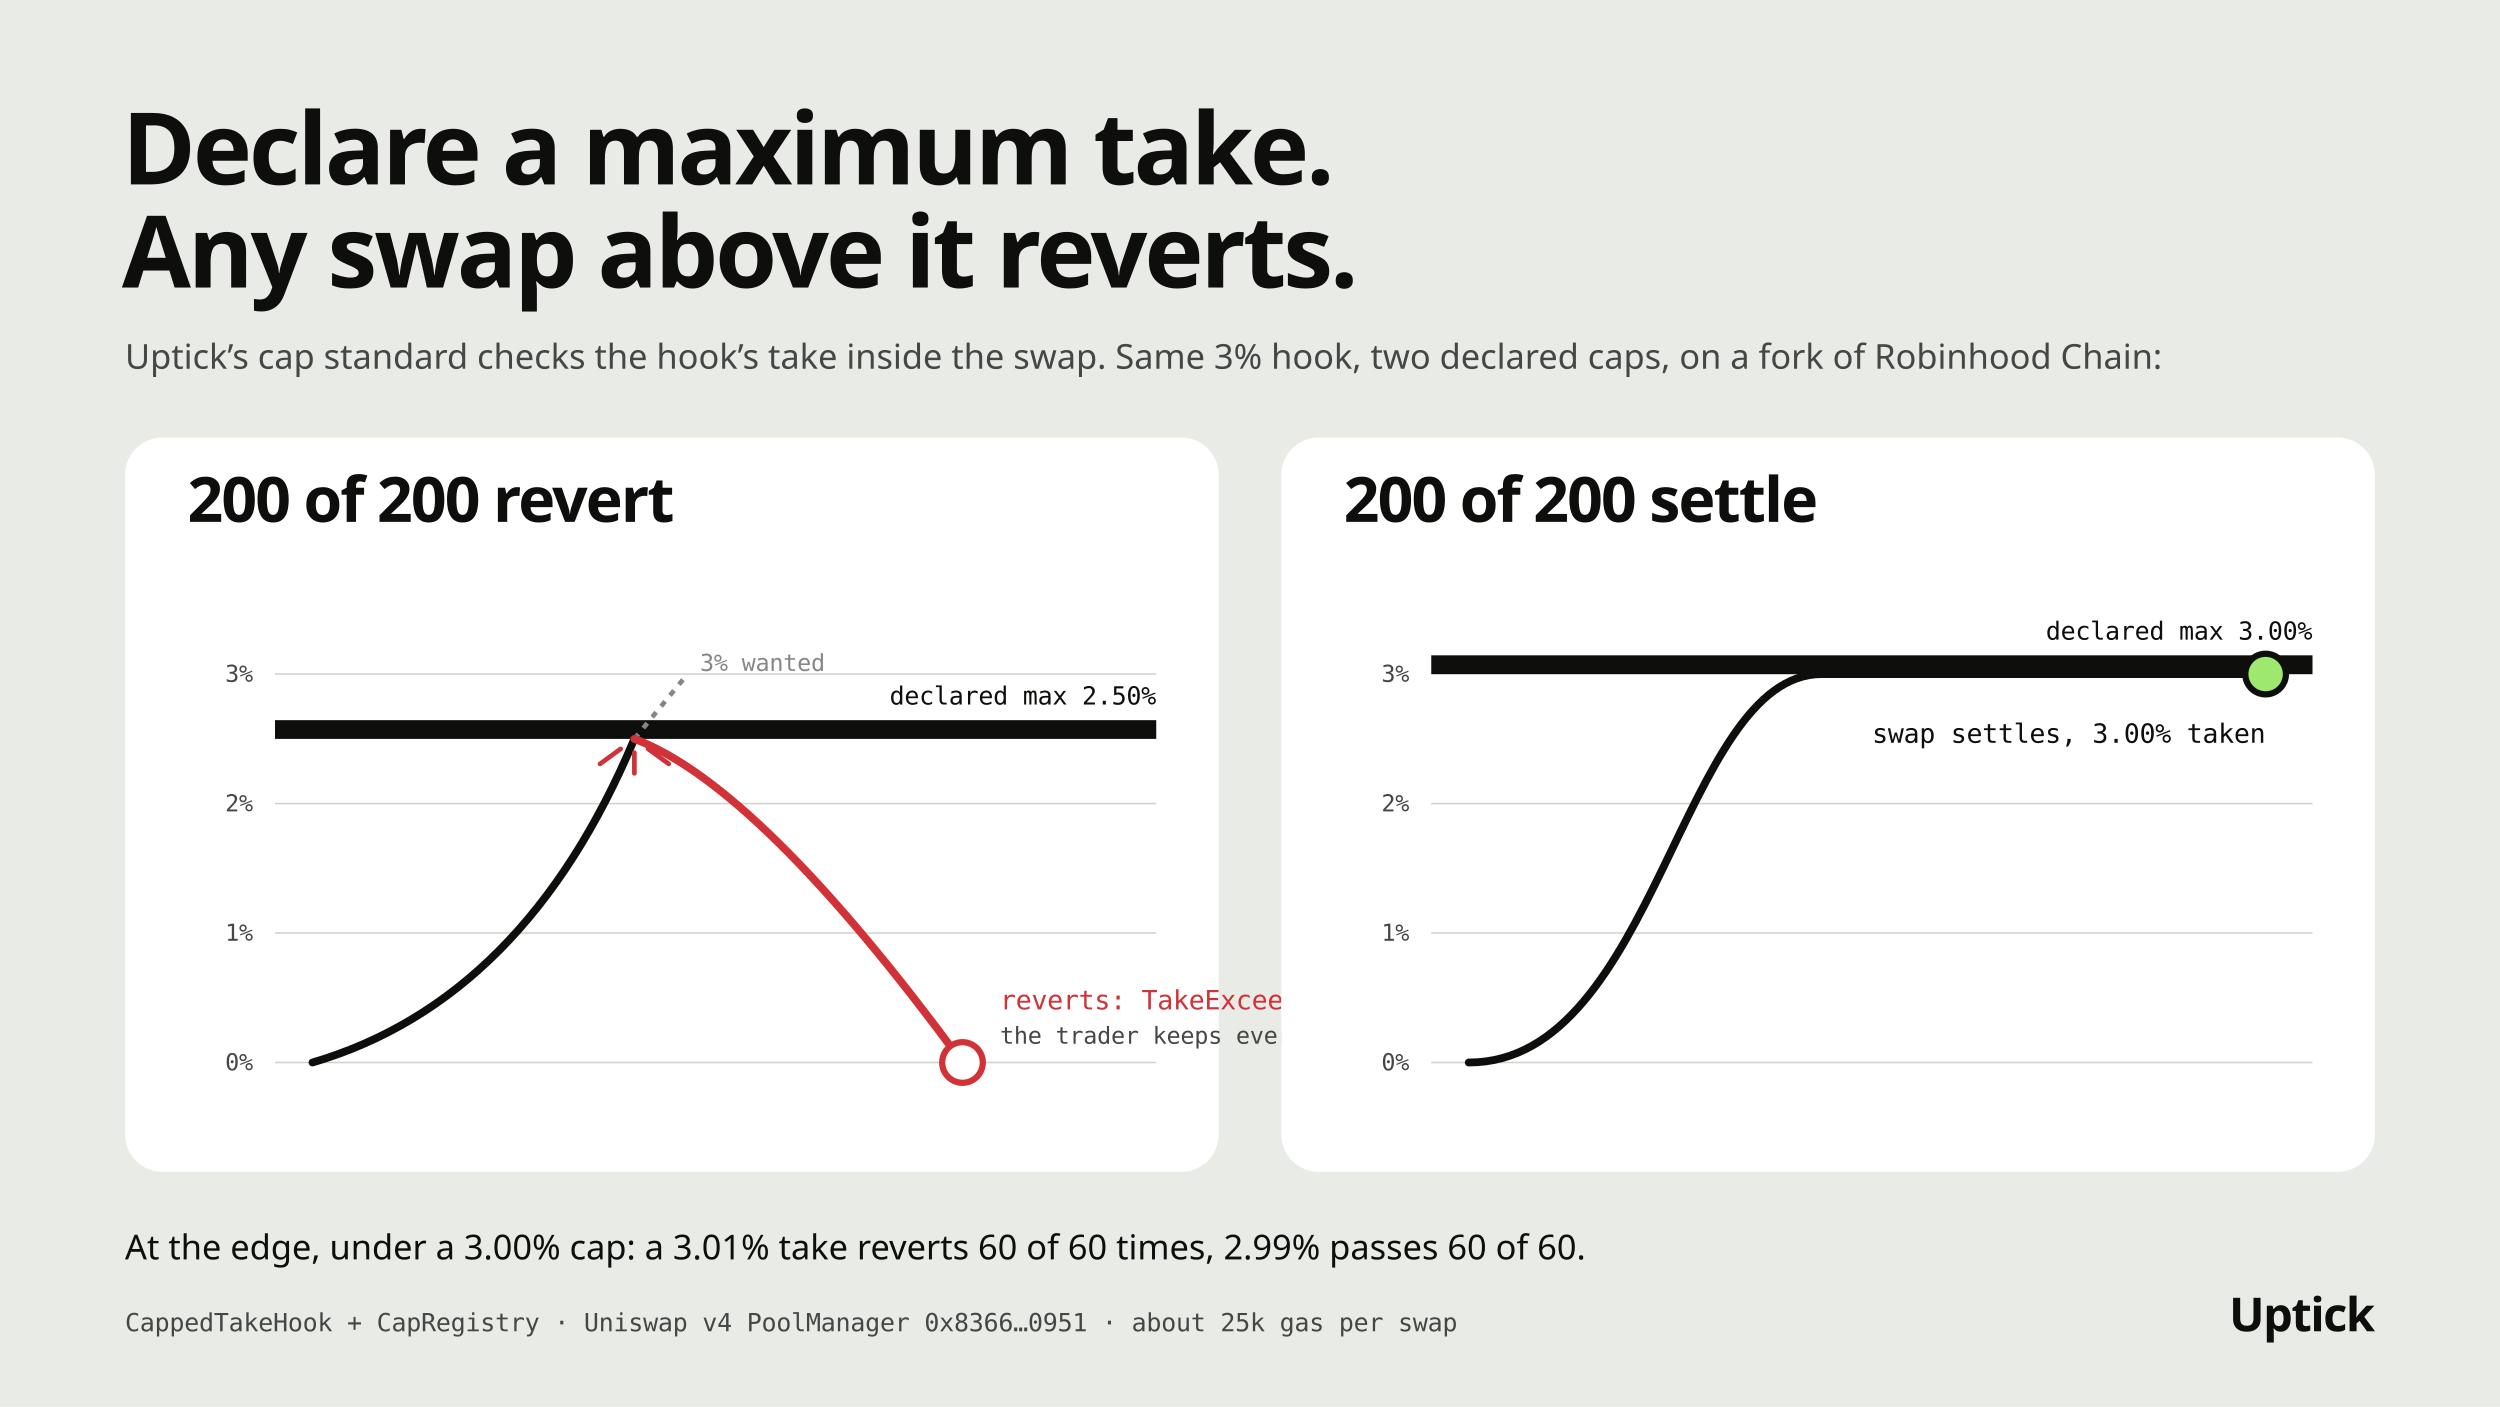
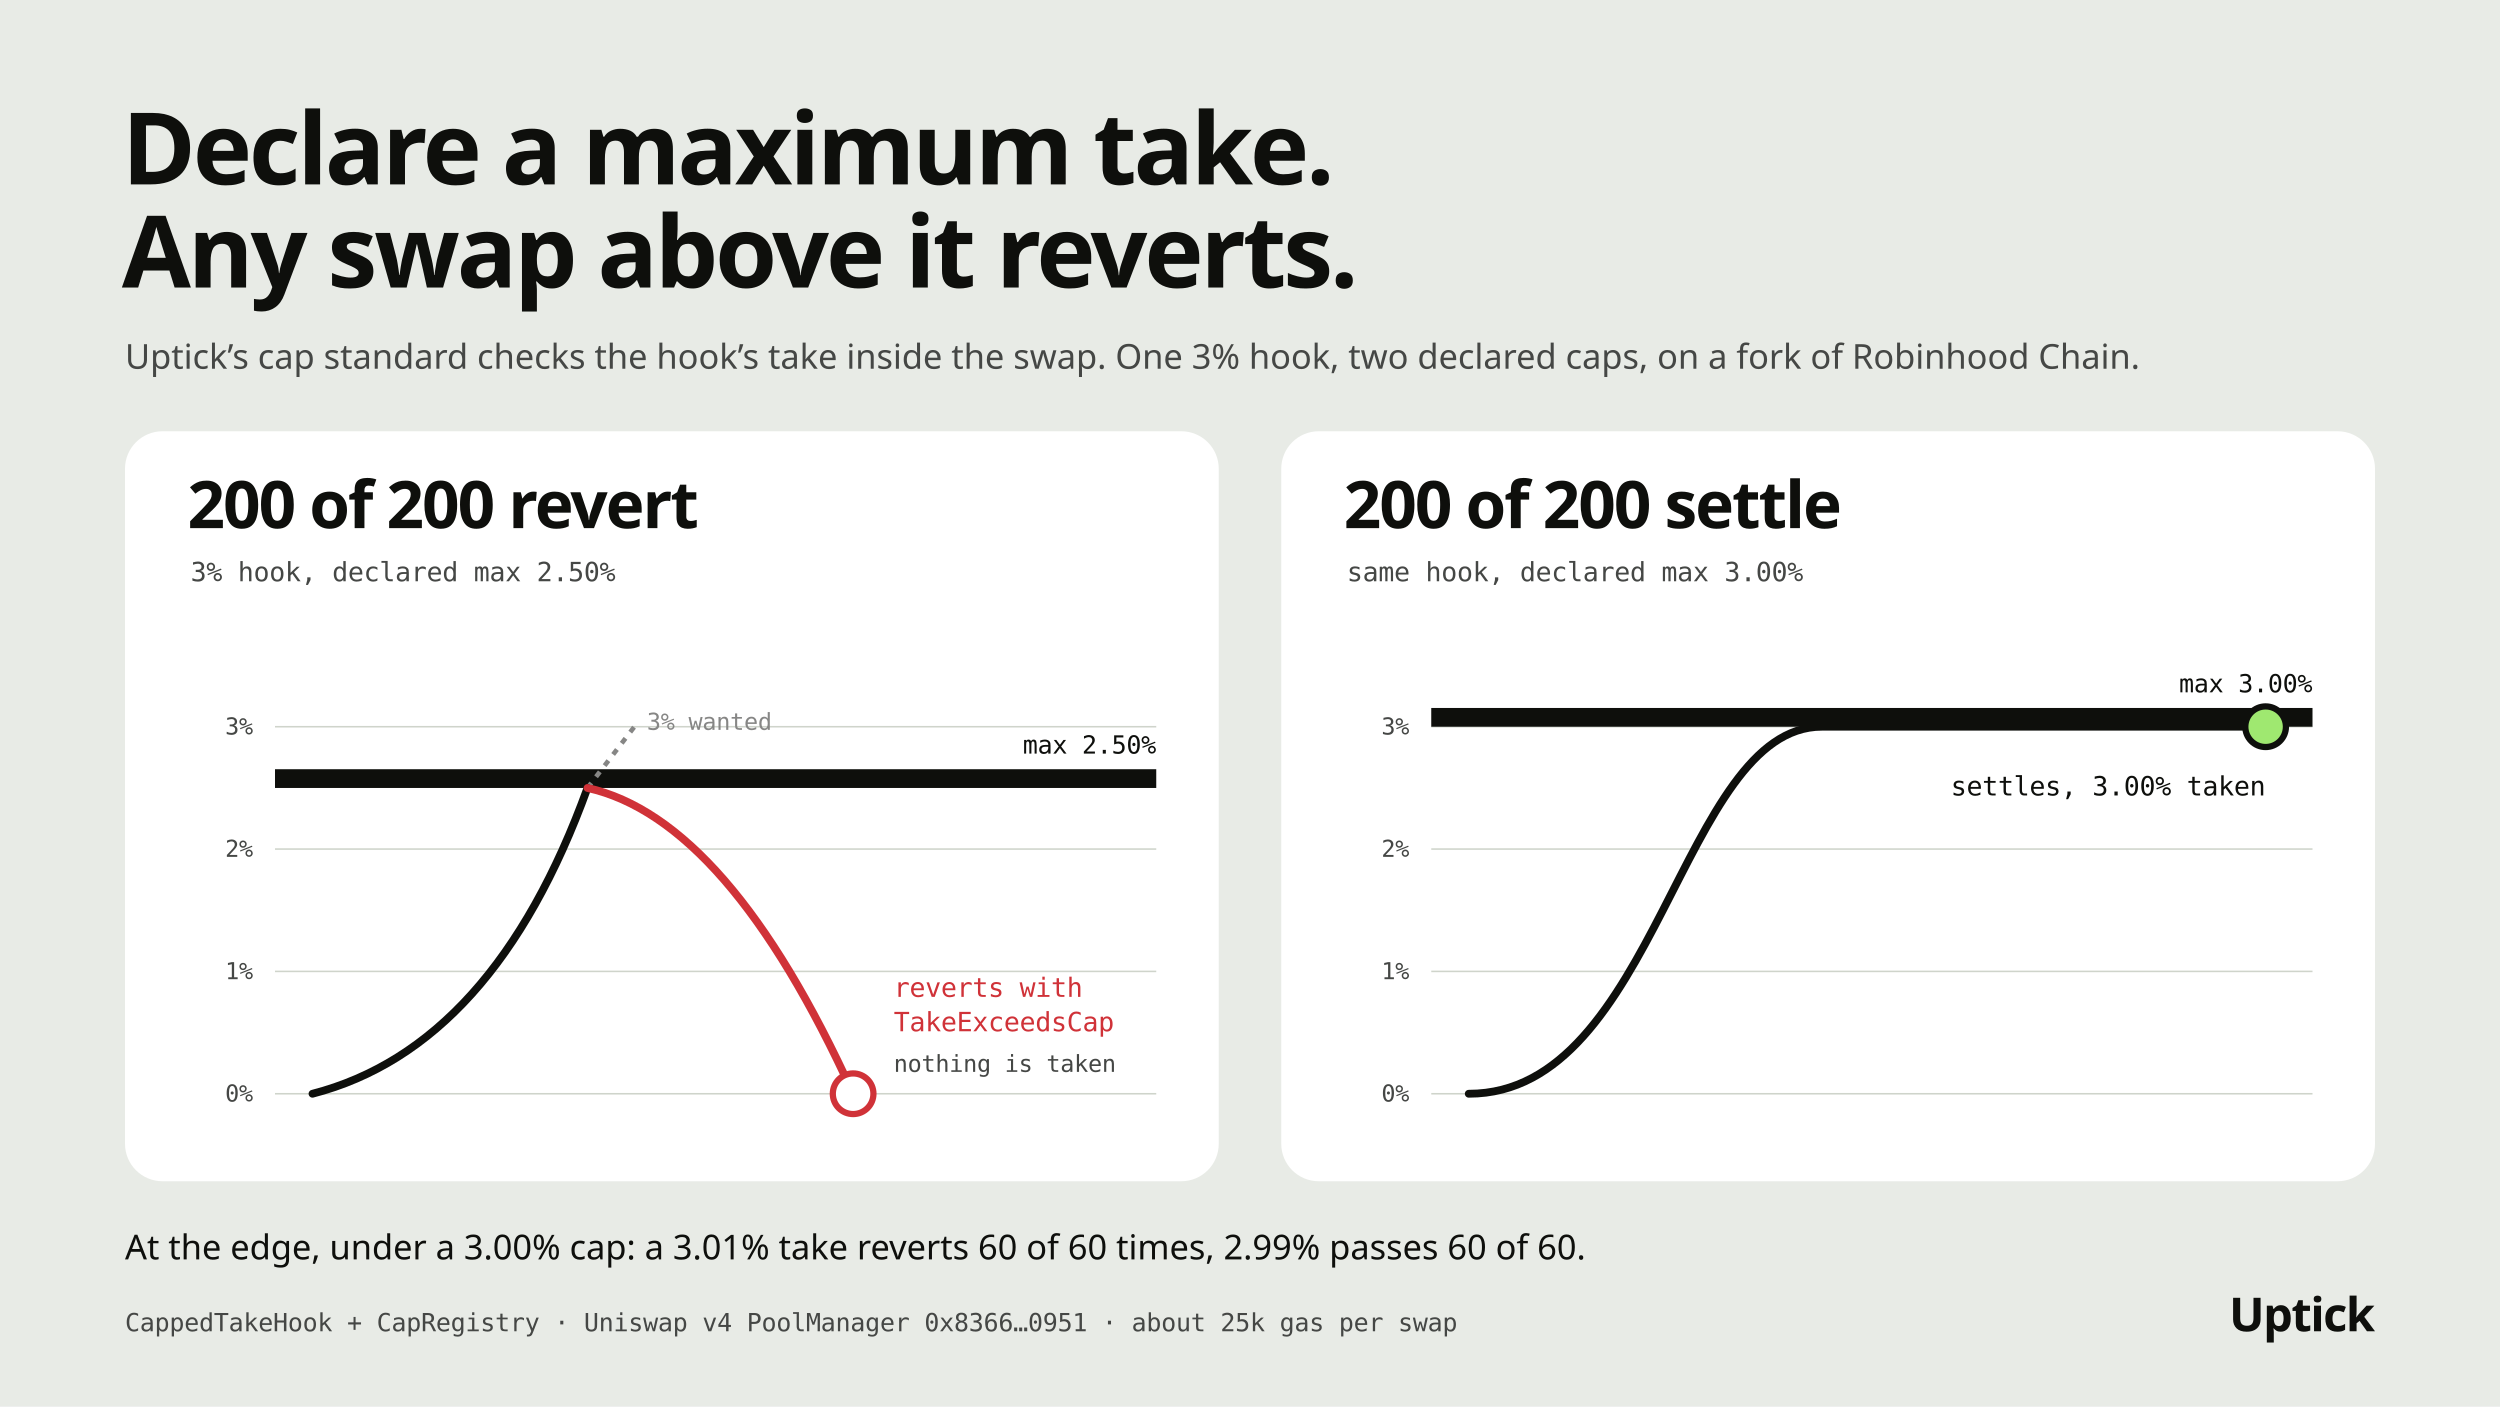
<svg xmlns="http://www.w3.org/2000/svg" width="1600" height="900" viewBox="0 0 1600 900">
  <style>
@font-face { font-family: Archivo; src: url("../fonts/archivo.woff2") format("woff2"); font-weight: 100 900; font-stretch: 62% 125%; }
@font-face { font-family: Figtree; src: url("../fonts/figtree.woff2") format("woff2"); font-weight: 300 900; }
@font-face { font-family: "Geist Mono"; src: url("../fonts/geist-mono.woff2") format("woff2"); font-weight: 100 900; }
.d { font-family: Archivo, sans-serif; font-weight: 900; font-stretch: 86%; letter-spacing: -0.03em; }
.t { font-family: Figtree, sans-serif; }
.m { font-family: "Geist Mono", monospace; font-variant-numeric: tabular-nums; letter-spacing: -0.01em; }
</style>
  <rect width="1600" height="900" fill="#e8ebe6" />
  <g data-within="60 40 1560 870">
    <text x="78.0" y="118.0" class="d" font-size="64" fill="#0e0f0c" text-anchor="start">Declare a maximum take.</text>
    <text x="78.0" y="184.0" class="d" font-size="64" fill="#0e0f0c" text-anchor="start">Any swap above it reverts.</text>
-     <text x="80.0" y="236.0" class="t" font-size="22" fill="#454745" text-anchor="start">Uptick’s cap standard checks the hook’s take inside the swap. Same 3% hook, two declared caps, on a fork of Robinhood Chain:</text>
-     <rect x="80" y="280" width="700" height="470" rx="24" fill="#ffffff" />
-     <line x1="176" x2="740" y1="680.0" y2="680.0" stroke="#cfd4cb" stroke-width="1" />
-     <text x="162.0" y="685.0" class="m" font-size="15" fill="#454745" text-anchor="end">0%</text>
-     <line x1="176" x2="740" y1="597.1" y2="597.1" stroke="#cfd4cb" stroke-width="1" />
-     <text x="162.0" y="602.1" class="m" font-size="15" fill="#454745" text-anchor="end">1%</text>
-     <line x1="176" x2="740" y1="514.3" y2="514.3" stroke="#cfd4cb" stroke-width="1" />
-     <text x="162.0" y="519.3" class="m" font-size="15" fill="#454745" text-anchor="end">2%</text>
-     <line x1="176" x2="740" y1="431.4" y2="431.4" stroke="#cfd4cb" stroke-width="1" />
-     <text x="162.0" y="436.4" class="m" font-size="15" fill="#454745" text-anchor="end">3%</text>
-     <rect x="176" y="460.9" width="564" height="12" fill="#0e0f0c" />
-     <text x="740.0" y="450.9" class="m" font-size="16" fill="#0e0f0c" text-anchor="end">declared max 2.50%</text>
-     <path d="M406 472.9 L 440 431.4" stroke="#868685" stroke-width="3" stroke-dasharray="4 5" fill="none" />
-     <text x="448.0" y="429.4" class="m" font-size="15" fill="#868685" text-anchor="start">3% wanted</text>
-     <path d="M200 680.0 Q 336 640.0, 406 472.9" fill="none" stroke="#0e0f0c" stroke-width="5" stroke-linecap="round" />
-     <path d="M406 472.9 Q 486 502.9, 616 680.0" fill="none" stroke="#d03238" stroke-width="5" stroke-linecap="round" stroke-dasharray="1 0" />
-     <line x1="397.2" y1="479.3" x2="384.0" y2="488.9" stroke="#d03238" stroke-width="3" stroke-linecap="round" />
-     <line x1="406.0" y1="481.7" x2="406.0" y2="494.9" stroke="#d03238" stroke-width="3" stroke-linecap="round" />
-     <line x1="414.8" y1="479.3" x2="428.0" y2="488.9" stroke="#d03238" stroke-width="3" stroke-linecap="round" />
-     <circle cx="616" cy="680.0" r="13" fill="#ffffff" stroke="#d03238" stroke-width="4" />
-     <text x="640.0" y="646.0" class="m" font-size="17" fill="#d03238" text-anchor="start">reverts: TakeExceedsCap</text>
-     <text x="640.0" y="668.0" class="m" font-size="15" fill="#454745" text-anchor="start">the trader keeps everything</text>
-     <text x="120.0" y="334.0" class="d" font-size="40" fill="#0e0f0c" text-anchor="start">200 of 200 revert</text>
-     <rect x="820" y="280" width="700" height="470" rx="24" fill="#ffffff" />
-     <line x1="916" x2="1480" y1="680.0" y2="680.0" stroke="#cfd4cb" stroke-width="1" />
-     <text x="902.0" y="685.0" class="m" font-size="15" fill="#454745" text-anchor="end">0%</text>
-     <line x1="916" x2="1480" y1="597.1" y2="597.1" stroke="#cfd4cb" stroke-width="1" />
-     <text x="902.0" y="602.1" class="m" font-size="15" fill="#454745" text-anchor="end">1%</text>
-     <line x1="916" x2="1480" y1="514.3" y2="514.3" stroke="#cfd4cb" stroke-width="1" />
-     <text x="902.0" y="519.3" class="m" font-size="15" fill="#454745" text-anchor="end">2%</text>
-     <line x1="916" x2="1480" y1="431.4" y2="431.4" stroke="#cfd4cb" stroke-width="1" />
-     <text x="902.0" y="436.4" class="m" font-size="15" fill="#454745" text-anchor="end">3%</text>
-     <rect x="916" y="419.4" width="564" height="12" fill="#0e0f0c" />
-     <text x="1480.0" y="409.4" class="m" font-size="16" fill="#0e0f0c" text-anchor="end">declared max 3.00%</text>
-     <path d="M940 680.0 C 1060 680.0, 1076 431.4, 1166 431.4 L 1450 431.4" fill="none" stroke="#0e0f0c" stroke-width="5" stroke-linecap="round" />
-     <circle cx="1450" cy="431.4" r="13" fill="#9fe870" stroke="#0e0f0c" stroke-width="4" />
-     <text x="1450.0" y="475.4" class="m" font-size="17" fill="#0e0f0c" text-anchor="end">swap settles, 3.00% taken</text>
-     <text x="860.0" y="334.0" class="d" font-size="40" fill="#0e0f0c" text-anchor="start">200 of 200 settle</text>
+     <text x="80.0" y="236.0" class="t" font-size="22" fill="#454745" text-anchor="start">Uptick’s cap standard checks the hook’s take inside the swap. One 3% hook, two declared caps, on a fork of Robinhood Chain.</text>
+     <g data-within="80 276 780 756">
+       <rect x="80" y="276" width="700" height="480" rx="24" fill="#ffffff" />
+       <text x="120.0" y="338.0" class="d" font-size="42" fill="#0e0f0c" text-anchor="start">200 of 200 revert</text>
+       <text x="122.0" y="372.0" class="m" font-size="17" fill="#454745" text-anchor="start">3% hook, declared max 2.50%</text>
+       <line x1="176" x2="740" y1="700.0" y2="700.0" stroke="#cfd4cb" stroke-width="1" />
+       <text x="162.0" y="705.0" class="m" font-size="15" fill="#454745" text-anchor="end">0%</text>
+       <line x1="176" x2="740" y1="621.7" y2="621.7" stroke="#cfd4cb" stroke-width="1" />
+       <text x="162.0" y="626.7" class="m" font-size="15" fill="#454745" text-anchor="end">1%</text>
+       <line x1="176" x2="740" y1="543.4" y2="543.4" stroke="#cfd4cb" stroke-width="1" />
+       <text x="162.0" y="548.4" class="m" font-size="15" fill="#454745" text-anchor="end">2%</text>
+       <line x1="176" x2="740" y1="465.1" y2="465.1" stroke="#cfd4cb" stroke-width="1" />
+       <text x="162.0" y="470.1" class="m" font-size="15" fill="#454745" text-anchor="end">3%</text>
+       <rect x="176" y="492.3" width="564" height="12" fill="#0e0f0c" />
+       <text x="740.0" y="482.3" class="m" font-size="16" fill="#0e0f0c" text-anchor="end">max 2.50%</text>
+       <path d="M376 504.3 L 406 465.1" stroke="#868685" stroke-width="3" stroke-dasharray="4 5" fill="none" />
+       <text x="414.0" y="467.1" class="m" font-size="15" fill="#868685" text-anchor="start">3% wanted</text>
+       <path d="M200 700.0 Q 316 670.0, 376 504.3" fill="none" stroke="#0e0f0c" stroke-width="5" stroke-linecap="round" />
+       <path d="M376 504.3 Q 466 524.3, 546 700.0" fill="none" stroke="#d03238" stroke-width="5" stroke-linecap="round" />
+       <circle cx="546" cy="700.0" r="13" fill="#ffffff" stroke="#d03238" stroke-width="4" />
+       <text x="572.0" y="638.0" class="m" font-size="17" fill="#d03238" text-anchor="start">reverts with</text>
+       <text x="572.0" y="660.0" class="m" font-size="17" fill="#d03238" text-anchor="start">TakeExceedsCap</text>
+       <text x="572.0" y="686.0" class="m" font-size="15" fill="#454745" text-anchor="start">nothing is taken</text>
+     </g>
+     <g data-within="820 276 1520 756">
+       <rect x="820" y="276" width="700" height="480" rx="24" fill="#ffffff" />
+       <text x="860.0" y="338.0" class="d" font-size="42" fill="#0e0f0c" text-anchor="start">200 of 200 settle</text>
+       <text x="862.0" y="372.0" class="m" font-size="17" fill="#454745" text-anchor="start">same hook, declared max 3.00%</text>
+       <line x1="916" x2="1480" y1="700.0" y2="700.0" stroke="#cfd4cb" stroke-width="1" />
+       <text x="902.0" y="705.0" class="m" font-size="15" fill="#454745" text-anchor="end">0%</text>
+       <line x1="916" x2="1480" y1="621.7" y2="621.7" stroke="#cfd4cb" stroke-width="1" />
+       <text x="902.0" y="626.7" class="m" font-size="15" fill="#454745" text-anchor="end">1%</text>
+       <line x1="916" x2="1480" y1="543.4" y2="543.4" stroke="#cfd4cb" stroke-width="1" />
+       <text x="902.0" y="548.4" class="m" font-size="15" fill="#454745" text-anchor="end">2%</text>
+       <line x1="916" x2="1480" y1="465.1" y2="465.1" stroke="#cfd4cb" stroke-width="1" />
+       <text x="902.0" y="470.1" class="m" font-size="15" fill="#454745" text-anchor="end">3%</text>
+       <rect x="916" y="453.1" width="564" height="12" fill="#0e0f0c" />
+       <text x="1480.0" y="443.1" class="m" font-size="16" fill="#0e0f0c" text-anchor="end">max 3.00%</text>
+       <path d="M940 700.0 C 1060 700.0, 1076 465.1, 1166 465.1 L 1450 465.1" fill="none" stroke="#0e0f0c" stroke-width="5" stroke-linecap="round" />
+       <circle cx="1450" cy="465.1" r="13" fill="#9fe870" stroke="#0e0f0c" stroke-width="4" />
+       <text x="1450.0" y="509.1" class="m" font-size="17" fill="#0e0f0c" text-anchor="end">settles, 3.00% taken</text>
+     </g>
    <text x="80.0" y="806.0" class="t" font-size="22" fill="#0e0f0c" text-anchor="start">At the edge, under a 3.00% cap: a 3.01% take reverts 60 of 60 times, 2.99% passes 60 of 60.</text>
    <text x="80.0" y="852.0" class="m" font-size="16" fill="#454745" text-anchor="start">CappedTakeHook + CapRegistry · Uniswap v4 PoolManager 0x8366…0951 · about 25k gas per swap</text>
    <text x="1520.0" y="852.0" class="d" font-size="30" fill="#0e0f0c" text-anchor="end">Uptick</text>
  </g>
</svg>
